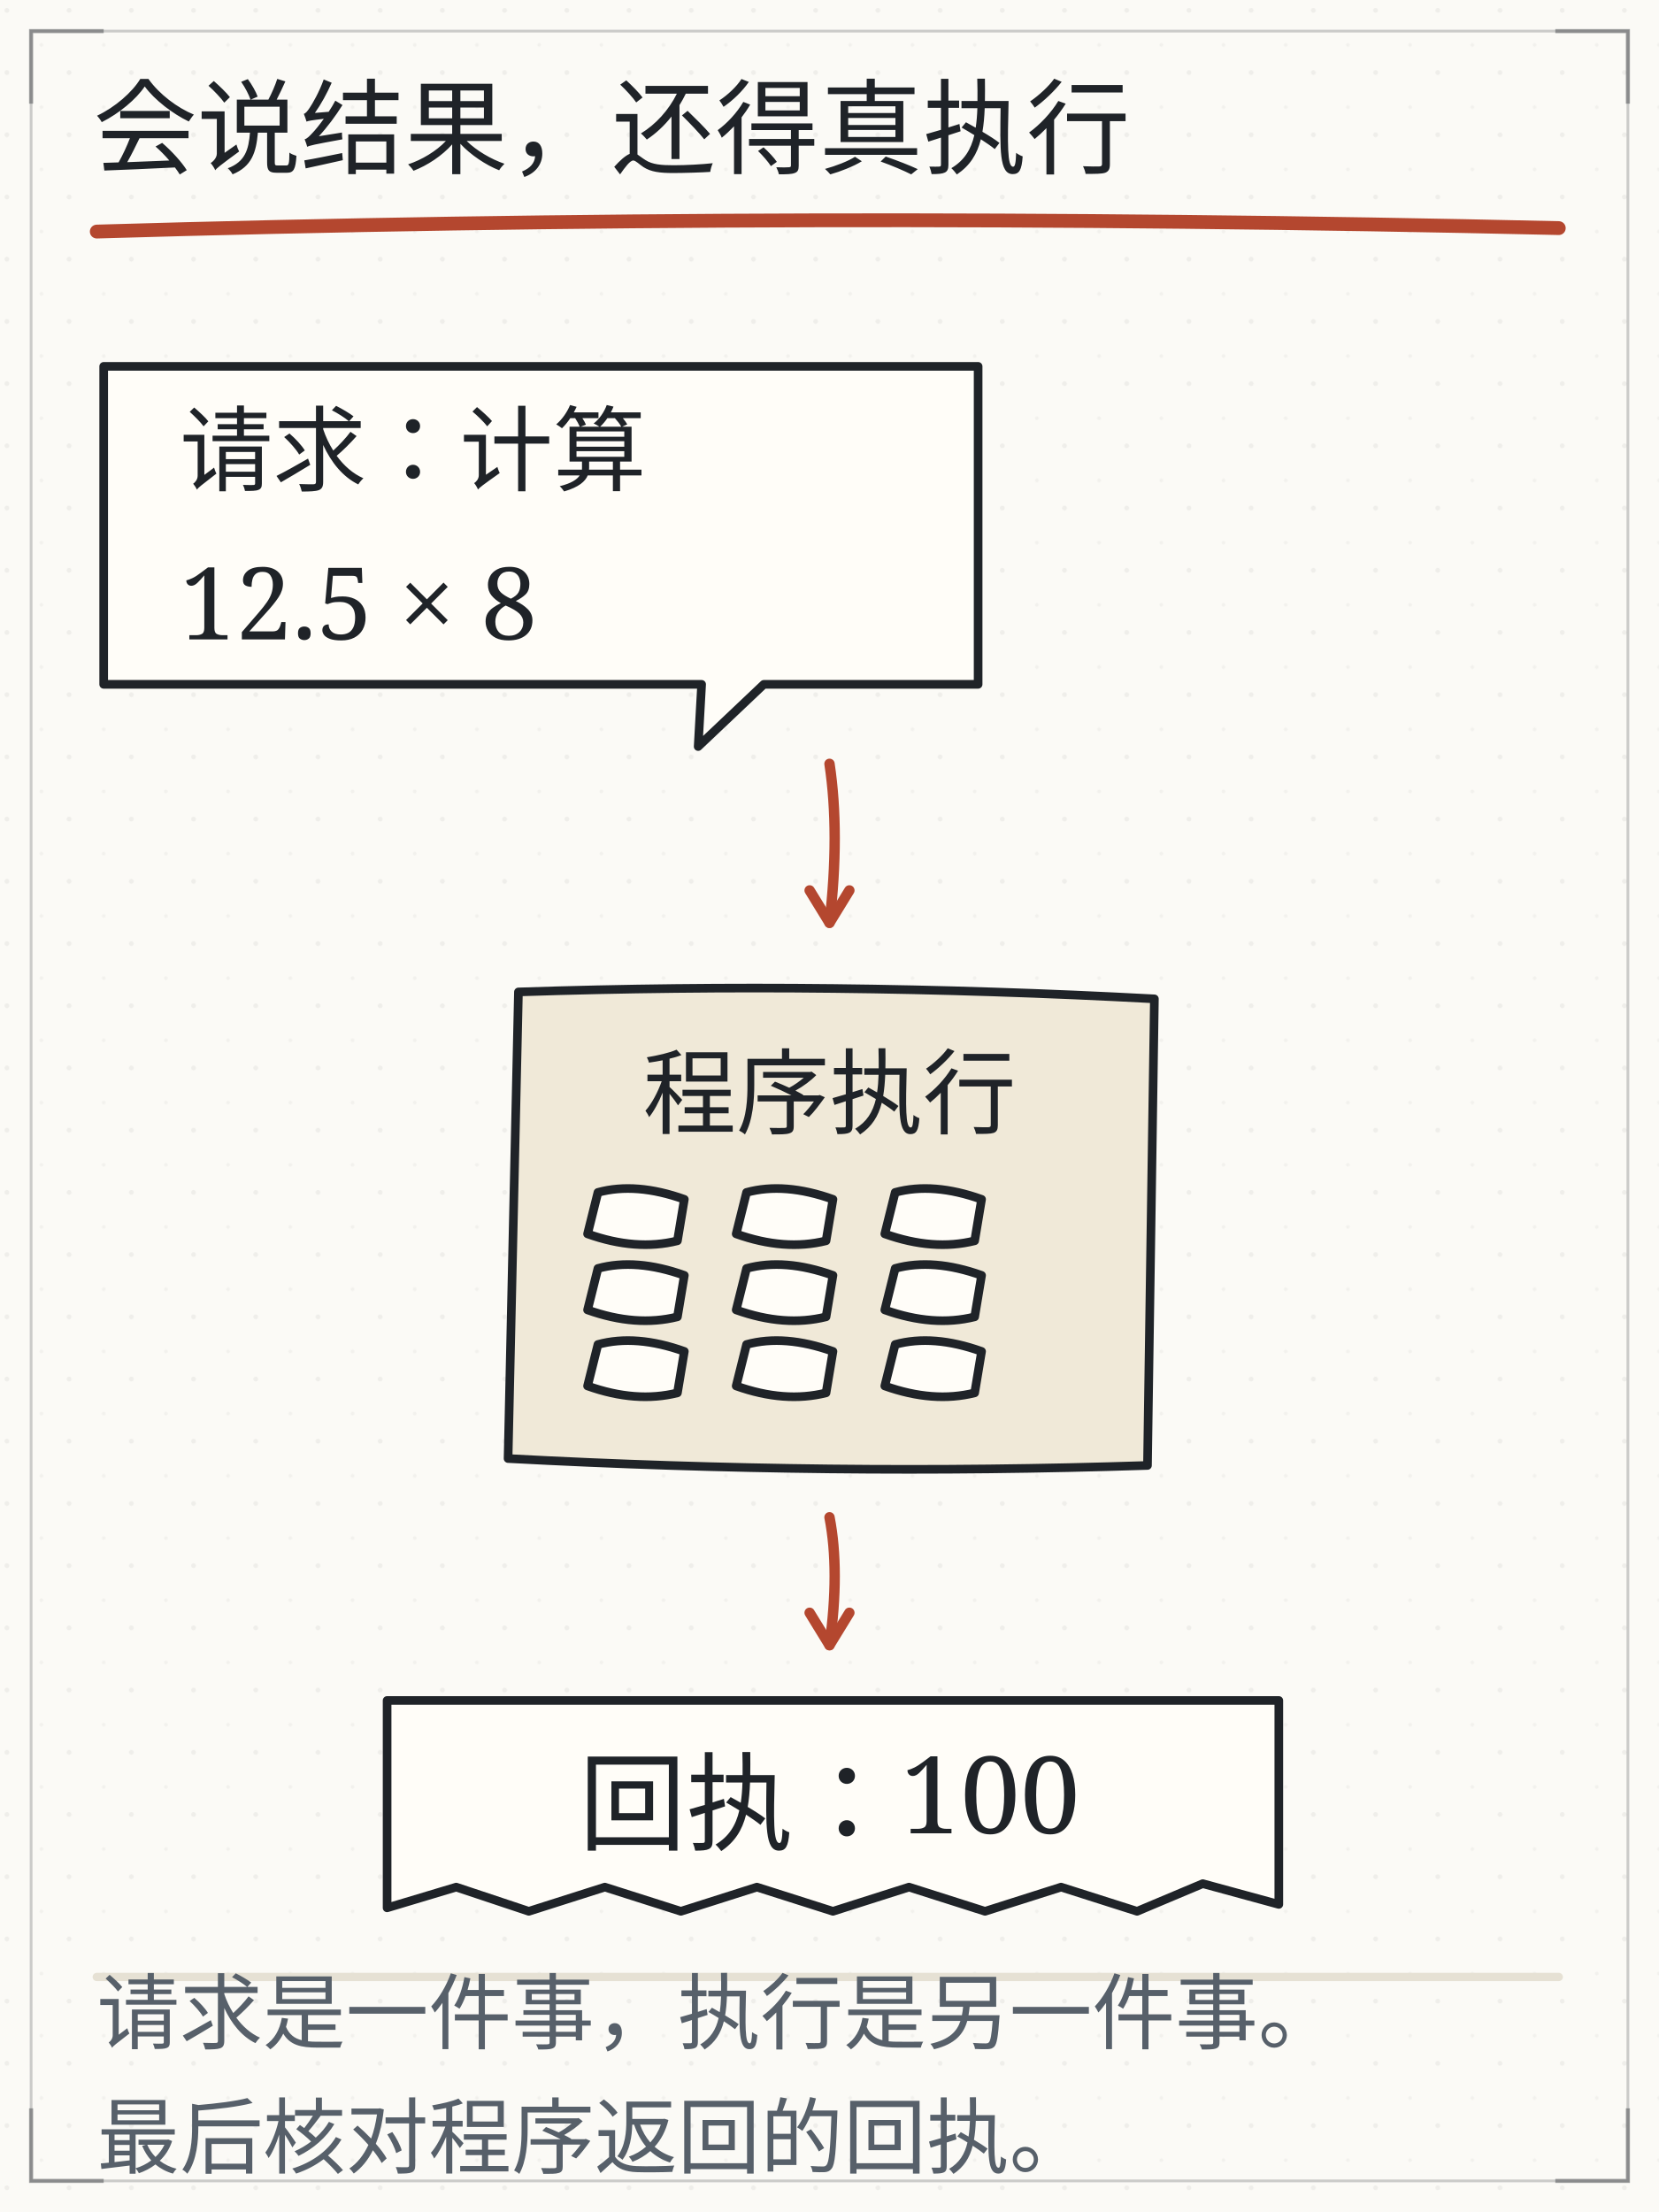
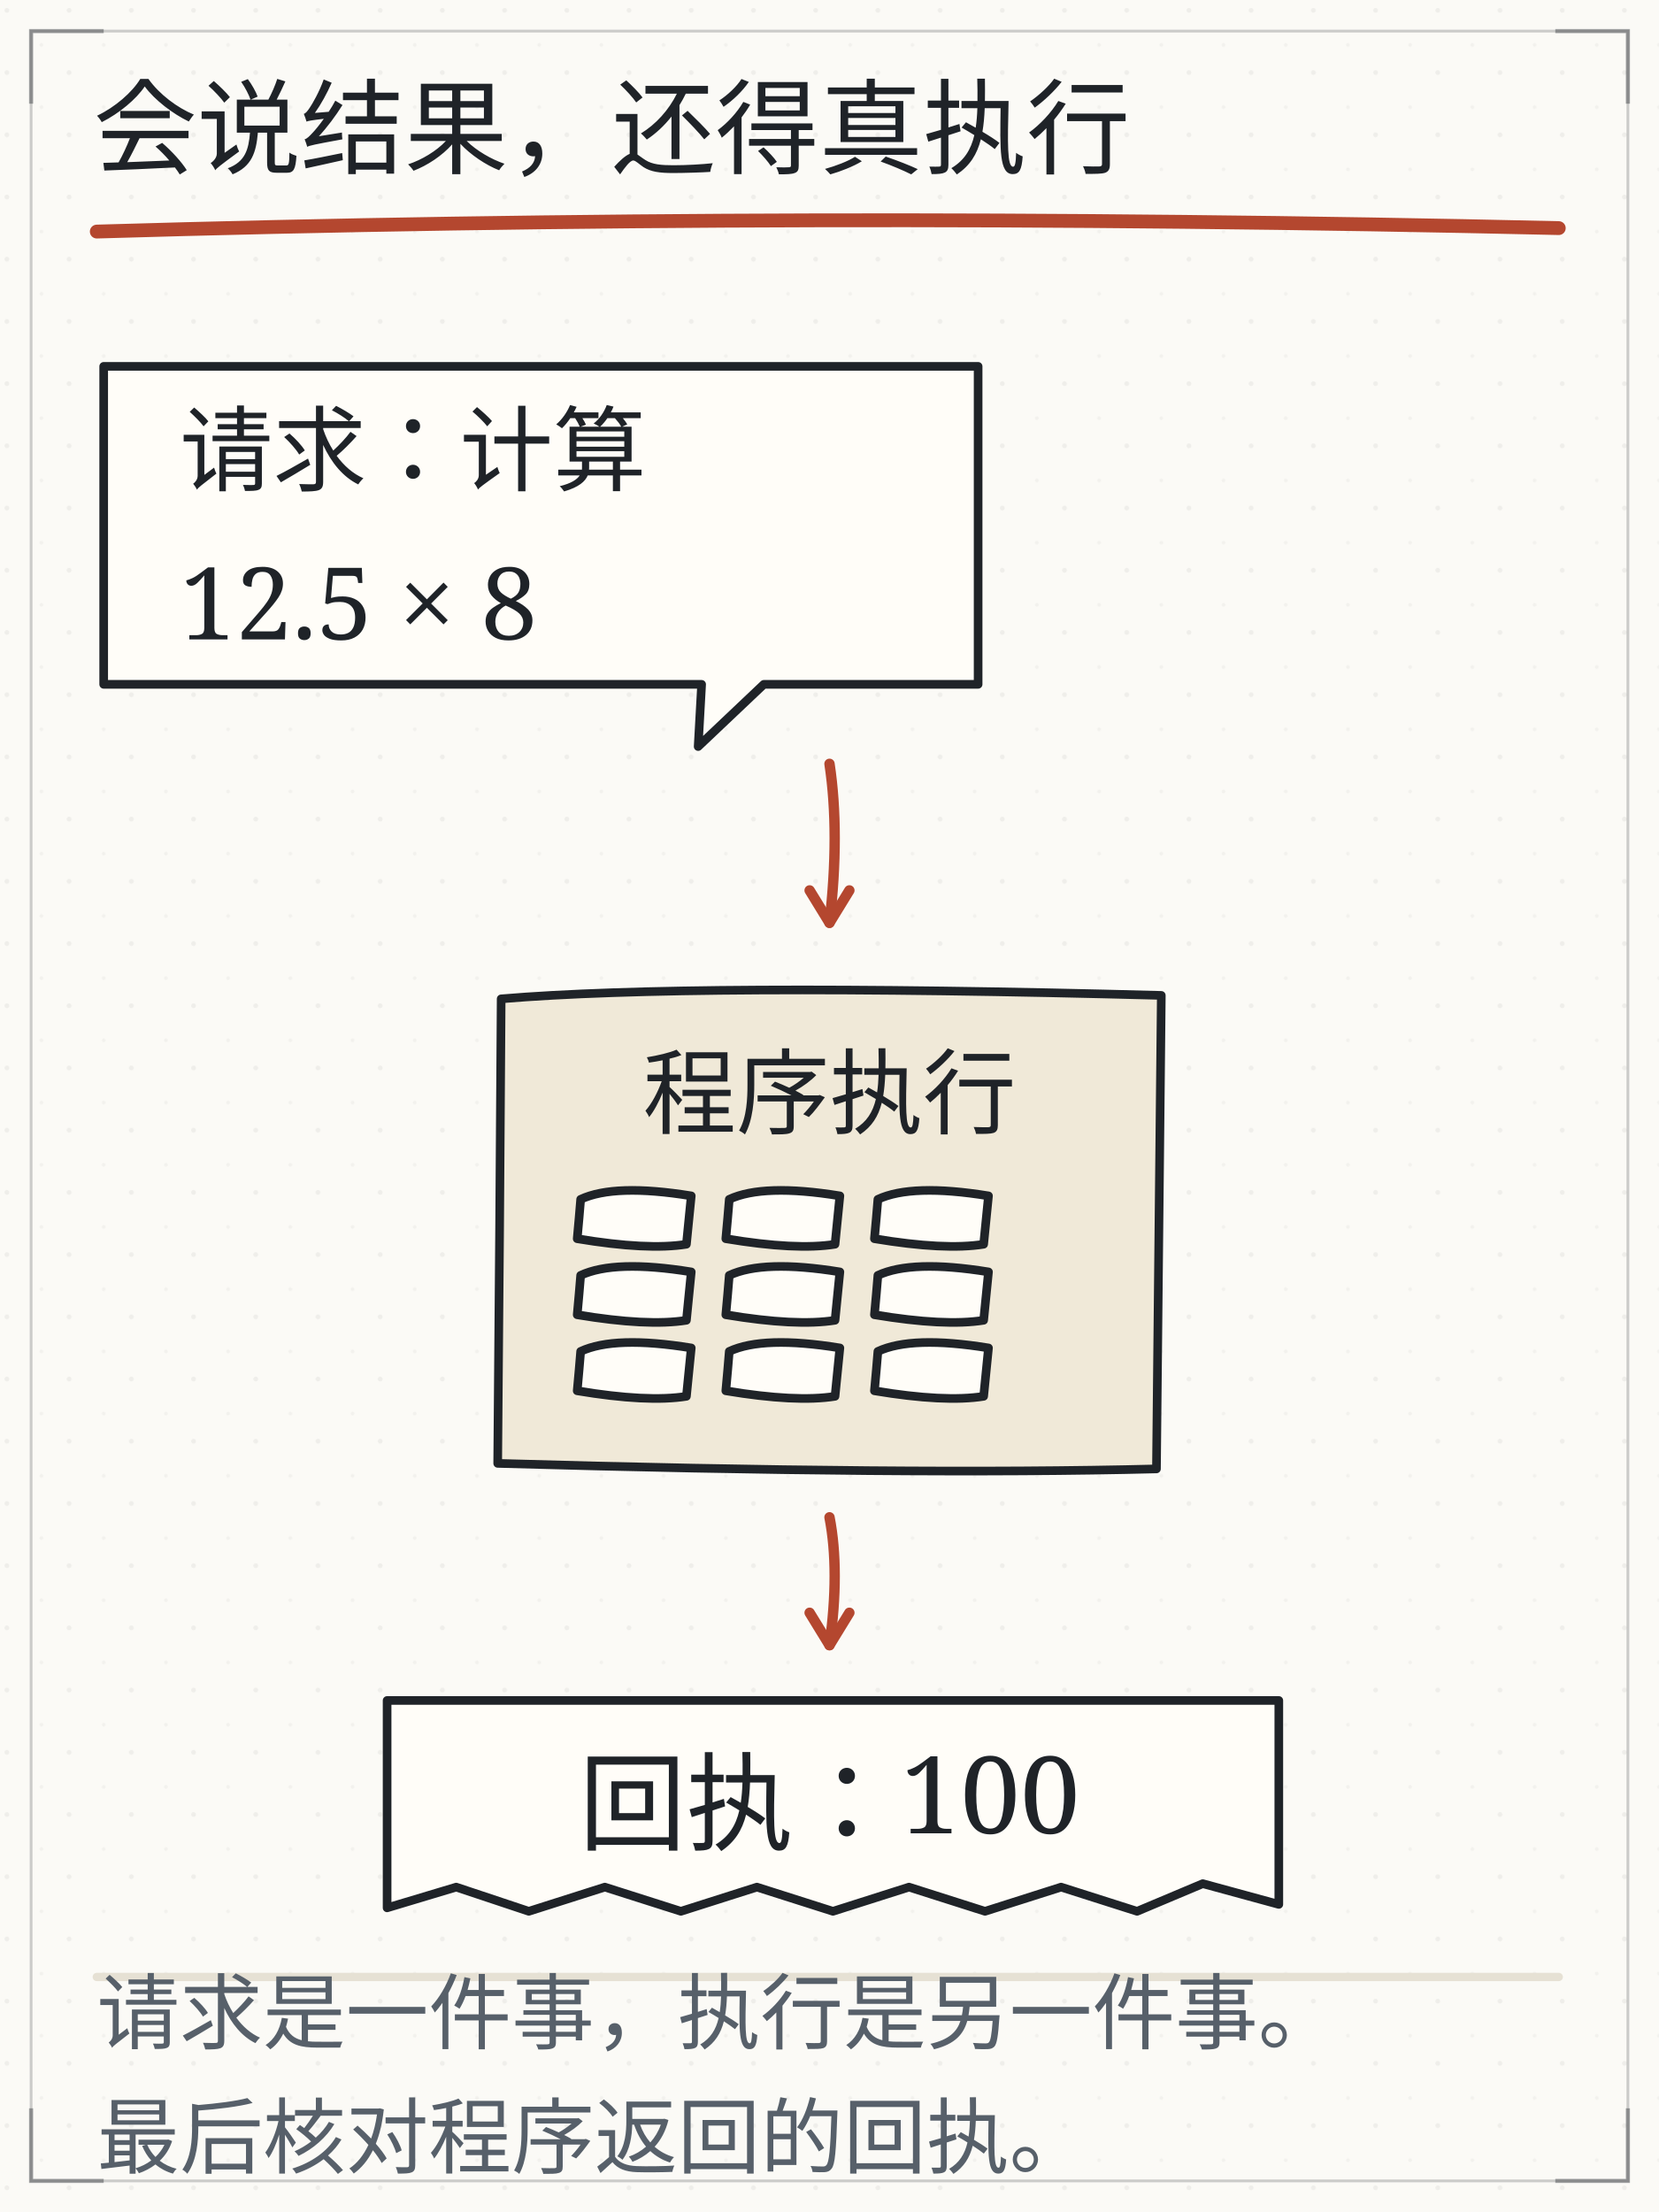
<svg xmlns="http://www.w3.org/2000/svg" width="480" height="640" viewBox="0 0 480 640" role="img" aria-labelledby="title desc">
  <defs>
    <pattern id="figure-grain" width="18" height="18" patternUnits="userSpaceOnUse">
      <circle cx="2" cy="3" r=".7" fill="#1f2328" opacity=".16" />
      <circle cx="12" cy="13" r=".55" fill="#1f2328" opacity=".11" />
    </pattern>
  </defs>
  <rect width="480" height="640" fill="#fbfaf6" />
  <rect width="480" height="640" fill="url(#figure-grain)" opacity=".34" />
  <rect x="9" y="9" width="462" height="622" fill="none" stroke="#1f2328" stroke-width=".8" opacity=".22" />
  <path d="M9 30 V9 H30 M450 9 H471 V30 M9 610 V631 H30 M450 631 H471 V610" fill="none" stroke="#1f2328" stroke-width="1.2" opacity=".38" />
  <g font-family="'Noto Serif SC','Source Han Serif SC','Songti SC','SimSun',serif">
    <text x="27" y="48" font-size="30" fill="#1f2328" text-anchor="start">会说结果，还得真执行</text>
    <path d="M28 67 Q232 61 451 66" stroke="#B4472F" stroke-width="4" fill="none" stroke-linecap="round" stroke-linejoin="round" />
    <path d="M30 106 L283 106 L283 198 L221 198 L202 216 L203 198 L30 198Z" stroke="#1f2328" stroke-width="2.5" fill="#fffdf8" stroke-linecap="round" stroke-linejoin="round" />
    <text x="52" y="140" font-size="27" fill="#1f2328" text-anchor="start">请求：计算</text>
    <text x="52" y="185" font-size="29" fill="#1f2328" text-anchor="start">12.5 × 8</text>
    <path d="M240 221 Q243 241 240 267" stroke="#B4472F" stroke-width="3" fill="none" stroke-linecap="round" stroke-linejoin="round" />
    <path d="M234.25 257.622 L240 267 L245.75 257.622" stroke="#B4472F" stroke-width="3" fill="none" stroke-linecap="round" stroke-linejoin="round" />
-     <path d="M150 287 Q240.5 284 334 289 L332 424 Q240.5 427 147 422Z" stroke="#1f2328" stroke-width="2.5" fill="#f0e9d8" stroke-linecap="round" stroke-linejoin="round" />
+     <path d="M145 289 Q199.36 284.4 336 288 L334.6 425 Q262.94 426.8 144 423.4 Q144.6 355.5 145 289Z" stroke="#1f2328" stroke-width="2.5" fill="#f0e9d8" stroke-linecap="round" stroke-linejoin="round" />
    <text x="240" y="326" font-size="27" fill="#1f2328" text-anchor="middle">程序执行</text>
-     <path d="M173 345 Q184 342 198 347 L196 359 Q184 362 170 357Z" stroke="#1f2328" stroke-width="2.5" fill="#fffdf8" stroke-linecap="round" stroke-linejoin="round" />
-     <path d="M216 345 Q227 342 241 347 L239 359 Q227 362 213 357Z" stroke="#1f2328" stroke-width="2.5" fill="#fffdf8" stroke-linecap="round" stroke-linejoin="round" />
-     <path d="M259 345 Q270 342 284 347 L282 359 Q270 362 256 357Z" stroke="#1f2328" stroke-width="2.5" fill="#fffdf8" stroke-linecap="round" stroke-linejoin="round" />
-     <path d="M173 367 Q184 364 198 369 L196 381 Q184 384 170 379Z" stroke="#1f2328" stroke-width="2.5" fill="#fffdf8" stroke-linecap="round" stroke-linejoin="round" />
-     <path d="M216 367 Q227 364 241 369 L239 381 Q227 384 213 379Z" stroke="#1f2328" stroke-width="2.5" fill="#fffdf8" stroke-linecap="round" stroke-linejoin="round" />
-     <path d="M259 367 Q270 364 284 369 L282 381 Q270 384 256 379Z" stroke="#1f2328" stroke-width="2.5" fill="#fffdf8" stroke-linecap="round" stroke-linejoin="round" />
-     <path d="M173 389 Q184 386 198 391 L196 403 Q184 406 170 401Z" stroke="#1f2328" stroke-width="2.5" fill="#fffdf8" stroke-linecap="round" stroke-linejoin="round" />
-     <path d="M216 389 Q227 386 241 391 L239 403 Q227 406 213 401Z" stroke="#1f2328" stroke-width="2.5" fill="#fffdf8" stroke-linecap="round" stroke-linejoin="round" />
-     <path d="M259 389 Q270 386 284 391 L282 403 Q270 406 256 401Z" stroke="#1f2328" stroke-width="2.5" fill="#fffdf8" stroke-linecap="round" stroke-linejoin="round" />
+     <path d="M168 347 Q177.84 342.4 200 346 L198.6 360 Q187.36 361.8 167 358.4 Q167.6 352 168 347Z" stroke="#1f2328" stroke-width="2.5" fill="#fffdf8" stroke-linecap="round" stroke-linejoin="round" />
+     <path d="M211 347 Q220.84 342.4 243 346 L241.6 360 Q230.36 361.8 210 358.4 Q210.6 352 211 347Z" stroke="#1f2328" stroke-width="2.5" fill="#fffdf8" stroke-linecap="round" stroke-linejoin="round" />
+     <path d="M254 347 Q263.84 342.4 286 346 L284.6 360 Q273.36 361.8 253 358.4 Q253.6 352 254 347Z" stroke="#1f2328" stroke-width="2.5" fill="#fffdf8" stroke-linecap="round" stroke-linejoin="round" />
+     <path d="M168 369 Q177.84 364.4 200 368 L198.6 382 Q187.36 383.8 167 380.4 Q167.6 374 168 369Z" stroke="#1f2328" stroke-width="2.5" fill="#fffdf8" stroke-linecap="round" stroke-linejoin="round" />
+     <path d="M211 369 Q220.84 364.4 243 368 L241.6 382 Q230.36 383.8 210 380.4 Q210.6 374 211 369Z" stroke="#1f2328" stroke-width="2.5" fill="#fffdf8" stroke-linecap="round" stroke-linejoin="round" />
+     <path d="M254 369 Q263.84 364.4 286 368 L284.6 382 Q273.36 383.8 253 380.4 Q253.6 374 254 369Z" stroke="#1f2328" stroke-width="2.5" fill="#fffdf8" stroke-linecap="round" stroke-linejoin="round" />
+     <path d="M168 391 Q177.84 386.4 200 390 L198.6 404 Q187.36 405.8 167 402.4 Q167.6 396 168 391Z" stroke="#1f2328" stroke-width="2.5" fill="#fffdf8" stroke-linecap="round" stroke-linejoin="round" />
+     <path d="M211 391 Q220.84 386.4 243 390 L241.6 404 Q230.36 405.8 210 402.4 Q210.6 396 211 391Z" stroke="#1f2328" stroke-width="2.5" fill="#fffdf8" stroke-linecap="round" stroke-linejoin="round" />
+     <path d="M254 391 Q263.84 386.4 286 390 L284.6 404 Q273.36 405.8 253 402.4 Q253.6 396 254 391Z" stroke="#1f2328" stroke-width="2.5" fill="#fffdf8" stroke-linecap="round" stroke-linejoin="round" />
    <path d="M240 439 Q243 454.5 240 476" stroke="#B4472F" stroke-width="3" fill="none" stroke-linecap="round" stroke-linejoin="round" />
    <path d="M234.25 466.622 L240 476 L245.75 466.622" stroke="#B4472F" stroke-width="3" fill="none" stroke-linecap="round" stroke-linejoin="round" />
    <path d="M112 492 L370 492 L370 551 L348 545 L329 553 L307 546 L285 553 L263 546 L241 553 L219 546 L197 553 L175 546 L153 553 L132 546 L112 552Z" stroke="#1f2328" stroke-width="2.5" fill="#fffdf8" stroke-linecap="round" stroke-linejoin="round" />
    <text x="240" y="533" font-size="31" fill="#1f2328" text-anchor="middle">回执：100</text>
    <path d="M28 572 L451 572" stroke="#e6e1d4" stroke-width="2.4" fill="none" stroke-linecap="round" stroke-linejoin="round" />
    <text x="28" y="591" font-size="24" fill="#57606a" text-anchor="start">请求是一件事，执行是另一件事。</text>
    <text x="28" y="627" font-size="24" fill="#57606a" text-anchor="start">最后核对程序返回的回执。</text>
  </g>
</svg>
